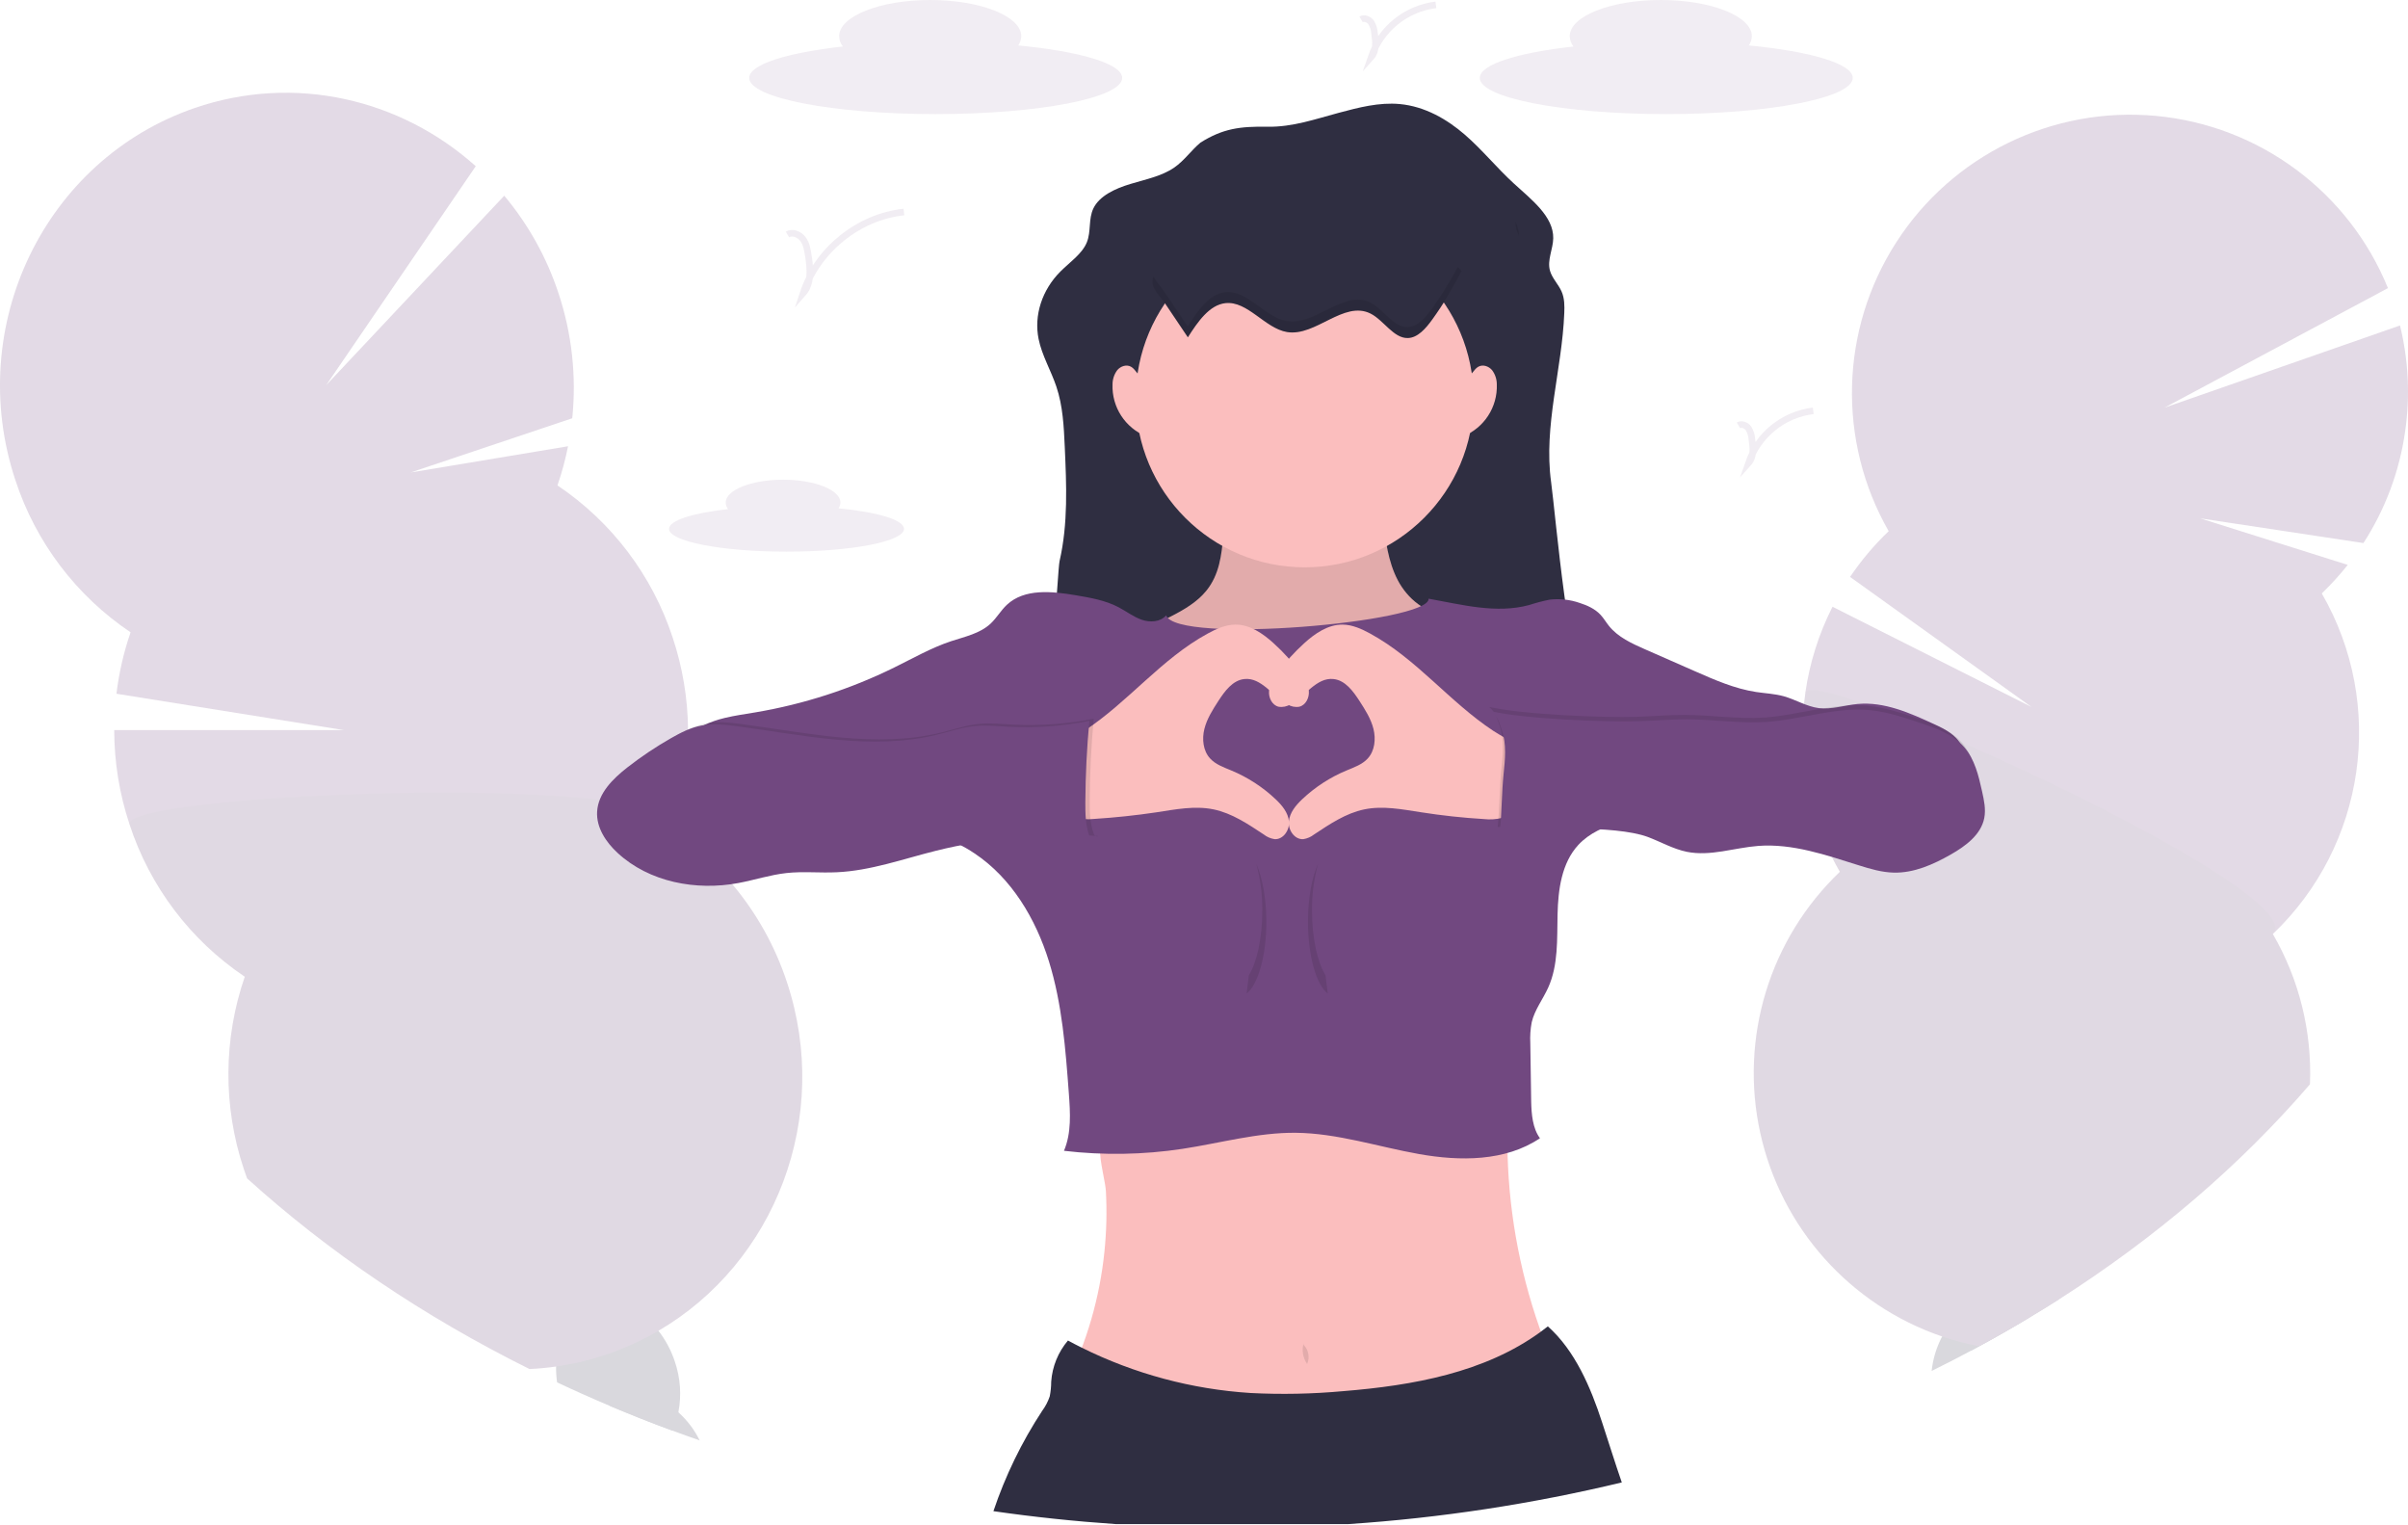
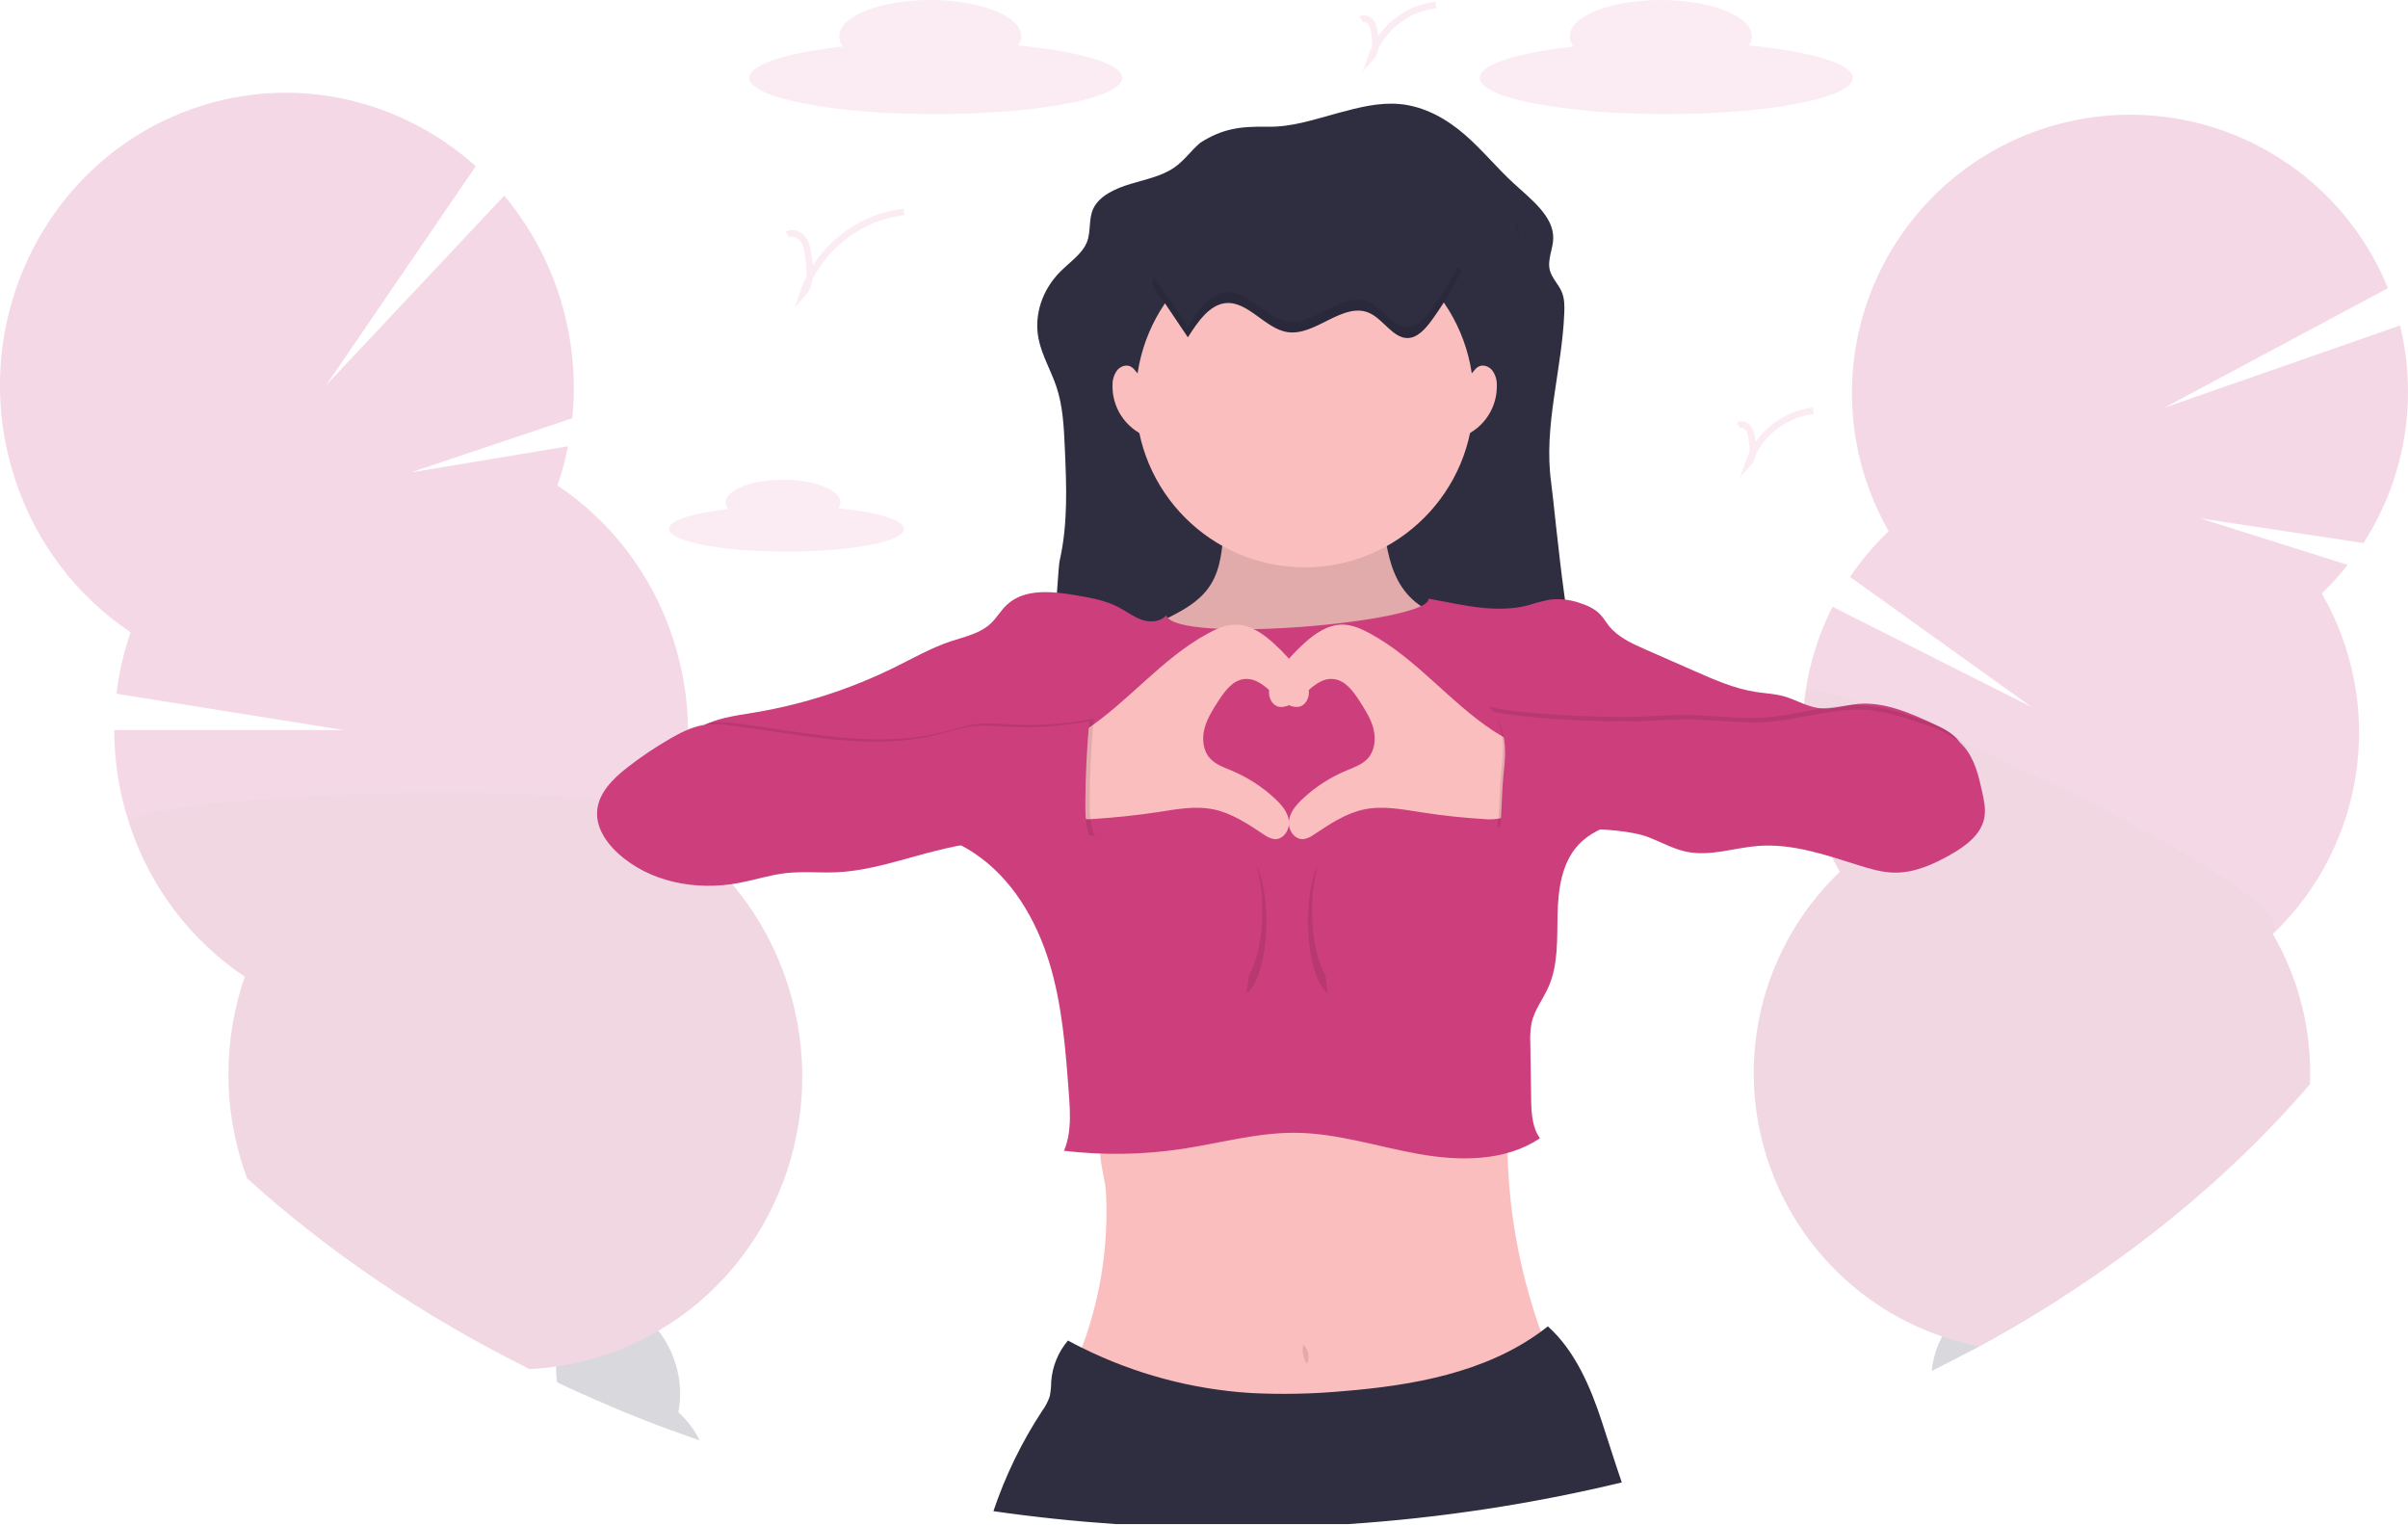
<svg xmlns="http://www.w3.org/2000/svg" id="b762e2c5-0937-4f80-86de-8fcef6019b76" data-name="Layer 1" width="1097.59" height="694.62" viewBox="0 0 1097.59 694.62">
  <g opacity="0.2">
    <path d="M976.46,703q-11.34,6.83-23.13,13.23c-1.22.66-2.44,1.32-3.66,2q-8.86,4.75-18,9.24.07-.72.18-1.44a43.59,43.59,0,0,1,4.58-14.22,35.82,35.82,0,0,1,3.9-6c5.95-7.43,14.21-11.58,22.65-10.37A22,22,0,0,1,976.46,703Z" transform="translate(-51.21 -102.69)" fill="#3f3d56" />
    <path d="M990.32,691.63c-.15,1.07-.34,2.12-.57,3.16Q983.2,699,976.46,703q-11.34,6.83-23.13,13.23c-1.22.66-2.44,1.32-3.66,2a24.36,24.36,0,0,1-4-3.69,31,31,0,0,1-5.31-8.69,43.32,43.32,0,0,1,6-41.93c6-7.43,14.21-11.58,22.65-10.37s15.2,7.52,18.82,16.32A41.79,41.79,0,0,1,990.32,691.63Z" transform="translate(-51.21 -102.69)" fill="#3f3d56" />
    <ellipse cx="970.13" cy="645.93" rx="34.66" ry="26.48" transform="translate(141.57 1411.63) rotate(-81.82)" fill="#3f3d56" />
-     <path d="M1147.49,299.34a126.31,126.31,0,0,1-19,50.84l-74.4-11.26,67.24,21.21a128.68,128.68,0,0,1-11.83,13,126.84,126.84,0,0,1-22.3,155.22,126.22,126.22,0,0,1,16.91,68.48c-31.63,36.81-70.22,69.83-114.33,98Q983.2,699,976.46,703q-11.34,6.83-23.13,13.23c-2.59-.5-5.14-1.07-7.66-1.73-3.13-.79-6.2-1.71-9.21-2.73A126.83,126.83,0,0,1,889.84,500q-1.92-3.31-3.63-6.73h0c-.34-.66-.66-1.32-1-2a126.22,126.22,0,0,1-12.2-61.9l.15-2.21c.09-1.19.2-2.39.32-3.58.18-1.68.39-3.37.63-5.06l0-.16a125.93,125.93,0,0,1,12.38-39.15l90.71,45.68-82.71-59.28a127,127,0,0,1,17.6-20.84A126.83,126.83,0,1,1,1139.66,234l-101.87,54.49,107.36-37.47A126.47,126.47,0,0,1,1147.49,299.34Z" transform="translate(-51.21 -102.69)" fill="#714880" />
+     <path d="M1147.49,299.34a126.31,126.31,0,0,1-19,50.84l-74.4-11.26,67.24,21.21a128.68,128.68,0,0,1-11.83,13,126.84,126.84,0,0,1-22.3,155.22,126.22,126.22,0,0,1,16.91,68.48c-31.63,36.81-70.22,69.83-114.33,98Q983.2,699,976.46,703q-11.34,6.83-23.13,13.23c-2.59-.5-5.14-1.07-7.66-1.73-3.13-.79-6.2-1.71-9.21-2.73A126.83,126.83,0,0,1,889.84,500q-1.92-3.31-3.63-6.73h0c-.34-.66-.66-1.32-1-2a126.22,126.22,0,0,1-12.2-61.9l.15-2.21c.09-1.19.2-2.39.32-3.58.18-1.68.39-3.37.63-5.06l0-.16a125.93,125.93,0,0,1,12.38-39.15l90.71,45.68-82.71-59.28a127,127,0,0,1,17.6-20.84A126.83,126.83,0,1,1,1139.66,234l-101.87,54.49,107.36-37.47A126.47,126.47,0,0,1,1147.49,299.34Z" transform="translate(-51.21 -102.69)" fill="#cc3e7c" />
    <path d="M1104.08,596.79c-31.63,36.81-70.22,69.83-114.33,98Q983.2,699,976.46,703q-11.34,6.83-23.13,13.23c-2.59-.5-5.14-1.07-7.66-1.73-3.13-.79-6.2-1.71-9.21-2.73A126.83,126.83,0,0,1,889.84,500q-1.92-3.31-3.63-6.73h0c-.34-.66-.66-1.32-1-2a126.22,126.22,0,0,1-12.2-61.9l.15-2.21c.09-1.19.2-2.39.32-3.58.18-1.68.39-3.37.63-5.06l0-.16c.78-2.7,11.1-.43,26.82,5h0l3.32,1.18c3.48,1.25,7.19,2.63,11.09,4.14h0c8.51,3.28,17.91,7.15,27.83,11.43h0l.65.28h0l1.38.6h0c66.7,28.92,154.44,75.32,141.86,87.3A126.22,126.22,0,0,1,1104.08,596.79Z" transform="translate(-51.21 -102.69)" opacity="0.1" />
  </g>
  <g opacity="0.2">
    <path d="M370.12,759.12q-6.3-2.18-12.51-4.48-14.46-5.32-28.47-11.25a20.79,20.79,0,0,1,6.35-3.52c8.33-2.86,17.48-.13,24.93,6.45A42.3,42.3,0,0,1,370.12,759.12Z" transform="translate(-51.21 -102.69)" fill="#3f3d56" />
    <path d="M360.42,746.32a33.41,33.41,0,0,1-2.81,8.32q-14.46-5.32-28.47-11.25-12.19-5.13-24-10.71a45.51,45.51,0,0,1-.46-7.21,40.42,40.42,0,0,1,.8-7.48c2-9.83,7.66-17.66,16-20.52s17.48-.13,24.93,6.46a39.43,39.43,0,0,1,4.94,5.26,46.59,46.59,0,0,1,7.48,14.08A45.05,45.05,0,0,1,360.42,746.32Z" transform="translate(-51.21 -102.69)" fill="#3f3d56" />
    <ellipse cx="318.87" cy="689.76" rx="27.32" ry="36.55" transform="translate(-244.25 25.48) rotate(-17.54)" fill="#3f3d56" />
    <ellipse cx="304.81" cy="647.35" rx="27.32" ry="36.55" transform="matrix(0.95, -0.3, 0.3, 0.95, -232.13, 19.27)" fill="#3f3d56" />
-     <path d="M351.3,709.19q-4.17,2.44-8.56,4.57a129.57,129.57,0,0,1-14.53,6,127.24,127.24,0,0,1-13.81,3.91q-4.87,1.1-9.75,1.79-6.06.87-12.09,1.14c-48.32-24-91.7-53.36-128.72-86.89-.53-1.42-1-2.85-1.51-4.3a136.3,136.3,0,0,1,.46-87.6,133.67,133.67,0,0,1-52.52-69.38,136.77,136.77,0,0,1-7-43H208L104.29,418.85a136,136,0,0,1,6.44-28,133.61,133.61,0,0,1-52.52-69.37c-23.26-70.11,13.31-146,81.68-169.54,45.77-15.74,94.18-4,128.17,26.5l-68.15,99.76,81.14-86.32a135,135,0,0,1,24.72,44.42,136.59,136.59,0,0,1,6.28,57L238.42,318l71.7-11.93a135.2,135.2,0,0,1-4.81,17.84,133.65,133.65,0,0,1,52.52,69.37,136.8,136.8,0,0,1,7,41.84v.11c0,1.1,0,2.2,0,3.3,0,.47,0,.93,0,1.4a136,136,0,0,1-7.41,41,132,132,0,0,1,27,24.05c.2.22.39.44.57.67a134.83,134.83,0,0,1,24.91,44.65C430.37,612,404.46,678.2,351.3,709.19Z" transform="translate(-51.21 -102.69)" fill="#714880" />
+     <path d="M351.3,709.19q-4.17,2.44-8.56,4.57a129.57,129.57,0,0,1-14.53,6,127.24,127.24,0,0,1-13.81,3.91q-4.87,1.1-9.75,1.79-6.06.87-12.09,1.14c-48.32-24-91.7-53.36-128.72-86.89-.53-1.42-1-2.85-1.51-4.3a136.3,136.3,0,0,1,.46-87.6,133.67,133.67,0,0,1-52.52-69.38,136.77,136.77,0,0,1-7-43H208L104.29,418.85a136,136,0,0,1,6.44-28,133.61,133.61,0,0,1-52.52-69.37c-23.26-70.11,13.31-146,81.68-169.54,45.77-15.74,94.18-4,128.17,26.5l-68.15,99.76,81.14-86.32a135,135,0,0,1,24.72,44.42,136.59,136.59,0,0,1,6.28,57L238.42,318l71.7-11.93a135.2,135.2,0,0,1-4.81,17.84,133.65,133.65,0,0,1,52.52,69.37,136.8,136.8,0,0,1,7,41.84v.11c0,1.1,0,2.2,0,3.3,0,.47,0,.93,0,1.4a136,136,0,0,1-7.41,41,132,132,0,0,1,27,24.05c.2.22.39.44.57.67a134.83,134.83,0,0,1,24.91,44.65C430.37,612,404.46,678.2,351.3,709.19Z" transform="translate(-51.21 -102.69)" fill="#cc3e7c" />
    <path d="M351.3,709.19q-4.17,2.44-8.56,4.57a129.57,129.57,0,0,1-14.53,6,127.24,127.24,0,0,1-13.81,3.91q-4.87,1.1-9.75,1.79-6.06.87-12.09,1.14c-48.32-24-91.7-53.36-128.72-86.89-.53-1.42-1-2.85-1.51-4.3a136.3,136.3,0,0,1,.46-87.6,133.67,133.67,0,0,1-52.52-69.38c-3.59-10.82,146.12-19.55,214.31-11.18l1.59.2c20.7,2.67,33.41,7,31.2,13.41a132,132,0,0,1,27,24.05c.2.22.39.44.57.67a134.83,134.83,0,0,1,24.91,44.65C430.37,612,404.46,678.2,351.3,709.19Z" transform="translate(-51.21 -102.69)" opacity="0.1" />
  </g>
-   <path d="M433.42,334.35a4.74,4.74,0,0,0,.86-2.64c0-5.75-11.71-10.4-26.15-10.4S382,326,382,331.71a5,5,0,0,0,1.07,3c-16.07,1.79-26.9,5.16-26.9,9,0,5.74,24,10.39,53.55,10.39s53.55-4.65,53.55-10.39C463.26,339.59,451.1,336.05,433.42,334.35Z" transform="translate(-51.21 -102.69)" fill="#714880" opacity="0.1" />
-   <path d="M848.34,123.4a7.61,7.61,0,0,0,1.37-4.21c0-9.11-18.58-16.5-41.5-16.5s-41.5,7.39-41.5,16.5a7.81,7.81,0,0,0,1.71,4.69c-25.52,2.85-42.71,8.19-42.71,14.31,0,9.11,38,16.5,85,16.5s85-7.39,85-16.5C895.71,131.7,876.4,126.09,848.34,123.4Z" transform="translate(-51.21 -102.69)" fill="#714880" opacity="0.1" />
-   <path d="M515.34,123.4a7.61,7.61,0,0,0,1.37-4.21c0-9.11-18.58-16.5-41.5-16.5s-41.5,7.39-41.5,16.5a7.81,7.81,0,0,0,1.71,4.69c-25.52,2.85-42.71,8.19-42.71,14.31,0,9.11,38.05,16.5,85,16.5s85-7.39,85-16.5C562.71,131.7,543.4,126.09,515.34,123.4Z" transform="translate(-51.21 -102.69)" fill="#714880" opacity="0.1" />
-   <path d="M410.13,209.54c2.34-1.35,5.48-.06,7.08,2.11s2.06,5,2.46,7.63c.89,5.91,1.53,12.7-2.45,17.16,6.51-19.77,25.26-34.92,46-37.13" transform="translate(-51.21 -102.69)" fill="none" stroke="#714880" stroke-miterlimit="10" stroke-width="3" opacity="0.1" />
-   <path d="M671.6,111.52c1.5-.87,3.53,0,4.56,1.35a10.7,10.7,0,0,1,1.57,4.91c.57,3.8,1,8.16-1.57,11a35.86,35.86,0,0,1,29.55-23.87" transform="translate(-51.21 -102.69)" fill="none" stroke="#714880" stroke-miterlimit="10" stroke-width="3" opacity="0.1" />
-   <path d="M843.6,296.52c1.5-.87,3.53,0,4.56,1.35a10.7,10.7,0,0,1,1.57,4.91c.57,3.8,1,8.16-1.57,11a35.86,35.86,0,0,1,29.55-23.87" transform="translate(-51.21 -102.69)" fill="none" stroke="#714880" stroke-miterlimit="10" stroke-width="3" opacity="0.1" />
+   <path d="M433.42,334.35a4.74,4.74,0,0,0,.86-2.64c0-5.75-11.71-10.4-26.15-10.4S382,326,382,331.71a5,5,0,0,0,1.07,3c-16.07,1.79-26.9,5.16-26.9,9,0,5.74,24,10.39,53.55,10.39s53.55-4.65,53.55-10.39C463.26,339.59,451.1,336.05,433.42,334.35Z" transform="translate(-51.21 -102.69)" fill="#cc3e7c" opacity="0.1" />
+   <path d="M848.34,123.4a7.61,7.61,0,0,0,1.37-4.21c0-9.11-18.58-16.5-41.5-16.5s-41.5,7.39-41.5,16.5a7.81,7.81,0,0,0,1.71,4.69c-25.52,2.85-42.71,8.19-42.71,14.31,0,9.11,38,16.5,85,16.5s85-7.39,85-16.5C895.71,131.7,876.4,126.09,848.34,123.4Z" transform="translate(-51.21 -102.69)" fill="#cc3e7c" opacity="0.1" />
+   <path d="M515.34,123.4a7.61,7.61,0,0,0,1.37-4.21c0-9.11-18.58-16.5-41.5-16.5s-41.5,7.39-41.5,16.5a7.81,7.81,0,0,0,1.71,4.69c-25.52,2.85-42.71,8.19-42.71,14.31,0,9.11,38.05,16.5,85,16.5s85-7.39,85-16.5C562.71,131.7,543.4,126.09,515.34,123.4Z" transform="translate(-51.21 -102.69)" fill="#cc3e7c" opacity="0.1" />
+   <path d="M410.13,209.54c2.34-1.35,5.48-.06,7.08,2.11s2.06,5,2.46,7.63c.89,5.91,1.53,12.7-2.45,17.16,6.51-19.77,25.26-34.92,46-37.13" transform="translate(-51.21 -102.69)" fill="none" stroke="#cc3e7c" stroke-miterlimit="10" stroke-width="3" opacity="0.1" />
+   <path d="M671.6,111.52c1.5-.87,3.53,0,4.56,1.35a10.7,10.7,0,0,1,1.57,4.91c.57,3.8,1,8.16-1.57,11a35.86,35.86,0,0,1,29.55-23.87" transform="translate(-51.21 -102.69)" fill="none" stroke="#cc3e7c" stroke-miterlimit="10" stroke-width="3" opacity="0.1" />
+   <path d="M843.6,296.52c1.5-.87,3.53,0,4.56,1.35a10.7,10.7,0,0,1,1.57,4.91c.57,3.8,1,8.16-1.57,11a35.86,35.86,0,0,1,29.55-23.87" transform="translate(-51.21 -102.69)" fill="none" stroke="#cc3e7c" stroke-miterlimit="10" stroke-width="3" opacity="0.1" />
  <path d="M598.39,167.68c-4.28,3.58-7.3,8.17-12,11.4-5.66,3.9-13.09,5.38-20,7.47s-14,5.37-16.78,11.06c-2.36,4.87-1,10.52-3,15.5-2.15,5.29-7.73,9-12,13.27-8.44,8.42-12.19,20-10,30.8,1.51,7.47,5.64,14.37,8.09,21.66,3,8.92,3.42,18.27,3.84,27.52.78,17.37,1.55,34.91-2.36,52-1,4.29-3.7,69.52-8.93,69.39,13.88-1.19,27.84-1.32,41.79-1.46l209-2c-9.63-12.6-15.78-87.06-17.82-101.91-3.52-25.6,5-51.23,6-77,.14-3.32.14-6.73-1.23-9.85-1.44-3.27-4.32-6.06-5.28-9.45-1.38-4.85,1.39-9.82,1.48-14.8.18-10-10-17.67-18.07-25.08-7.78-7.13-14.25-15.23-22.28-22.18s-18.12-12.84-29.6-13.91c-9.43-.87-18.8,1.58-27.83,4-10.77,2.88-21,6.52-32.43,6.34C616.37,160.23,608.6,161.28,598.39,167.68Z" transform="translate(-51.21 -102.69)" fill="#2f2e41" />
  <g opacity="0.1">
    <path d="M742.35,207.07a13.94,13.94,0,0,0,1.26,3.14A18.46,18.46,0,0,0,742,203.7,12,12,0,0,0,742.35,207.07Z" transform="translate(-51.21 -102.69)" />
    <path d="M539.66,367.64l-1.16.1A5.45,5.45,0,0,0,539.66,367.64Z" transform="translate(-51.21 -102.69)" />
  </g>
  <path d="M756.69,728a8.81,8.81,0,0,1-4.4,1.79c-25.57,5.25-51.37,9.73-77.44,11.15-23,1.26-46.07.13-69.08-1s-46-2.27-68.46-6.92a174.48,174.48,0,0,0,17.3-59.81,176.59,176.59,0,0,0,.69-27.5,30.75,30.75,0,0,0-.4-3.29c-1.07-6.58-3.71-16.11-1.31-20.87,3.08-6.12,14.91-6.32,20.69-7.46,9.82-1.93,19.69-3.54,29.6-4.89,39.33-5.35,79.06-6.57,118.69-7.76,5.32-.16,11.66.2,14.43,4.75,1.55,2.55,1.47,5.73,1.39,8.72q-.27,9.71.19,19.42A259.76,259.76,0,0,0,756.76,718C758.08,721.27,759.29,725.55,756.69,728Z" transform="translate(-51.21 -102.69)" fill="#fbbebe" />
  <path d="M601.09,371.89c-4.18,5.15-10.07,8.61-16,11.65a199.86,199.86,0,0,1-21.85,9.68c-1.51,2.29-.31,5.33,1,7.77,11.73,22.78,27.43,45.42,51.11,55.21,12.15,5,25.48,6.25,38.58,7.42,4.08.36,8.24.72,12.22-.26s7.68-3.35,11-5.86a102.61,102.61,0,0,0,39.72-67.73c.32-2.39.32-5.32-1.73-6.6-1.25-.77-2.84-.62-4.31-.61-9.59.1-18.09-7-22.52-15.49s-5.61-18.28-6.7-27.81c0-.21-56.38-1.4-61.47-1.44-7.94-.07-10.56.86-11.33,9C608,355.8,607,364.57,601.09,371.89Z" transform="translate(-51.21 -102.69)" fill="#fbbebe" />
  <path d="M601.09,371.89c-4.18,5.15-10.07,8.61-16,11.65a199.86,199.86,0,0,1-21.85,9.68c-1.51,2.29-.31,5.33,1,7.77,11.73,22.78,27.43,45.42,51.11,55.21,12.15,5,25.48,6.25,38.58,7.42,4.08.36,8.24.72,12.22-.26s7.68-3.35,11-5.86a102.61,102.61,0,0,0,39.72-67.73c.32-2.39.32-5.32-1.73-6.6-1.25-.77-2.84-.62-4.31-.61-9.59.1-18.09-7-22.52-15.49s-5.61-18.28-6.7-27.81c0-.21-56.38-1.4-61.47-1.44-7.94-.07-10.56.86-11.33,9C608,355.8,607,364.57,601.09,371.89Z" transform="translate(-51.21 -102.69)" opacity="0.1" />
  <circle cx="594.69" cy="181.55" r="77" fill="#fbbebe" />
-   <path d="M702.37,375.53c.85,10.8-115.22,20.91-119.6,7.59-2.6,3.07-7.37,3.32-11.17,2s-7-3.86-10.6-5.73c-6-3.13-12.76-4.29-19.41-5.42-10.83-1.83-23.41-3.17-31.43,4.34-2.77,2.59-4.66,6-7.44,8.6-4.86,4.52-11.73,5.93-18,8-9.05,3-17.39,7.8-25.94,12a229.85,229.85,0,0,1-63.19,20.42c-4.67.79-9.37,1.43-14,2.54-6.5,1.56-13,4.23-17.43,9.24,5.18,6.62,12.62,10.23,20.61,12.84l77.1,25.2c11.6,3.79,23.38,7.66,33.53,14.45,16.91,11.28,27.91,29.82,33.93,49.23s7.57,39.89,9.07,60.16c.65,8.81,1.24,18-2.22,26.16a202.47,202.47,0,0,0,54-.89c17.21-2.62,34.23-7.48,51.64-7.32,19,.19,37.41,6.35,56.14,9.68s39.4,3.43,55.18-7.2c-3.36-4.53-3.87-11-4-16.62l-.4-26.63a39.52,39.52,0,0,1,.64-9.6c1.34-5.7,5.11-10.48,7.52-15.81,4.65-10.29,4-22.05,4.26-33.34S763,496,770.63,487.74c5-5.39,12-8.45,19.1-10.34,12.14-3.24,24.84-3.45,37.38-4.34a334.68,334.68,0,0,0,118-30.73c-2.22-4.69-7.38-7.35-12.09-9.53-11.14-5.15-22.94-10.43-35.16-9.28-5.91.56-11.76,2.62-17.65,1.87-5.58-.72-10.52-3.88-15.94-5.39-4.11-1.14-8.41-1.31-12.63-1.95-9.74-1.49-18.88-5.5-27.89-9.47l-22.76-10c-6-2.65-12.25-5.48-16.37-10.6-1.34-1.67-2.42-3.55-3.88-5.12-2.51-2.69-6-4.28-9.49-5.39a30.74,30.74,0,0,0-13.67-1.5,80.36,80.36,0,0,0-9.35,2.45C733.19,382.48,717.67,378.26,702.37,375.53Z" transform="translate(-51.21 -102.69)" fill="#714880" />
+   <path d="M702.37,375.53c.85,10.8-115.22,20.91-119.6,7.59-2.6,3.07-7.37,3.32-11.17,2s-7-3.86-10.6-5.73c-6-3.13-12.76-4.29-19.41-5.42-10.83-1.83-23.41-3.17-31.43,4.34-2.77,2.59-4.66,6-7.44,8.6-4.86,4.52-11.73,5.93-18,8-9.05,3-17.39,7.8-25.94,12a229.85,229.85,0,0,1-63.19,20.42c-4.67.79-9.37,1.43-14,2.54-6.5,1.56-13,4.23-17.43,9.24,5.18,6.62,12.62,10.23,20.61,12.84l77.1,25.2c11.6,3.79,23.38,7.66,33.53,14.45,16.91,11.28,27.91,29.82,33.93,49.23s7.57,39.89,9.07,60.16c.65,8.81,1.24,18-2.22,26.16a202.47,202.47,0,0,0,54-.89c17.21-2.62,34.23-7.48,51.64-7.32,19,.19,37.41,6.35,56.14,9.68s39.4,3.43,55.18-7.2c-3.36-4.53-3.87-11-4-16.62l-.4-26.63a39.52,39.52,0,0,1,.64-9.6c1.34-5.7,5.11-10.48,7.52-15.81,4.65-10.29,4-22.05,4.26-33.34S763,496,770.63,487.74c5-5.39,12-8.45,19.1-10.34,12.14-3.24,24.84-3.45,37.38-4.34a334.68,334.68,0,0,0,118-30.73c-2.22-4.69-7.38-7.35-12.09-9.53-11.14-5.15-22.94-10.43-35.16-9.28-5.91.56-11.76,2.62-17.65,1.87-5.58-.72-10.52-3.88-15.94-5.39-4.11-1.14-8.41-1.31-12.63-1.95-9.74-1.49-18.88-5.5-27.89-9.47l-22.76-10c-6-2.65-12.25-5.48-16.37-10.6-1.34-1.67-2.42-3.55-3.88-5.12-2.51-2.69-6-4.28-9.49-5.39a30.74,30.74,0,0,0-13.67-1.5,80.36,80.36,0,0,0-9.35,2.45C733.19,382.48,717.67,378.26,702.37,375.53Z" transform="translate(-51.21 -102.69)" fill="#cc3e7c" />
  <path d="M790.44,778.28a744.85,744.85,0,0,1-124.8,19h-.07l-105.61,0h-.06q-28.35-1.93-55.88-5.9a198.58,198.58,0,0,1,22.21-45.7,23.93,23.93,0,0,0,3.46-6.62,34.86,34.86,0,0,0,.67-6.71A32.49,32.49,0,0,1,538,713.61q3.12,1.7,6.3,3.27a201.68,201.68,0,0,0,76.94,20.65,296.28,296.28,0,0,0,42.23-.85c31.66-2.55,64.58-8.43,90.08-27.1,1.07-.78,2.13-1.59,3.18-2.42,12.39,11,19.56,27.86,24.69,43.62C784.47,760,787.29,769.2,790.44,778.28Z" transform="translate(-51.21 -102.69)" fill="#2f2e41" />
  <path d="M645.48,714.66a11.07,11.07,0,0,0,1.52,9.63,7.79,7.79,0,0,0-1.62-8.72Z" transform="translate(-51.21 -102.69)" opacity="0.1" />
  <path d="M601.73,391.4c3.88-2.12,8.07-4,12.49-4.06,6.64-.06,12.58,4,17.5,8.48A89.62,89.62,0,0,1,644,409.44c1.8,2.45,3.52,5.14,3.79,8.17s-1.39,6.44-4.35,7.16a7.67,7.67,0,0,1-5.39-1.09c-6.84-3.76-11.91-12.37-19.67-11.53-5.32.57-8.92,5.52-11.83,10-2.59,4-5.21,8.11-6.37,12.73s-.6,10,2.62,13.48c2.5,2.73,6.15,4,9.56,5.42A66.63,66.63,0,0,1,632.73,467c2.87,2.74,5.6,6,6,10s-2.63,8.4-6.59,8.12a10.55,10.55,0,0,1-4.89-2.13c-7.16-4.73-14.47-9.69-22.87-11.43-8.55-1.77-17.38,0-26,1.32Q564.2,475,549.88,475.9a23.83,23.83,0,0,1-8.47-.55c-9.44-2.92-12.19-14.93-11.09-23.61,1.17-9.28,8-11.39,15.14-16C565.54,422.6,580.44,403,601.73,391.4Z" transform="translate(-51.21 -102.69)" fill="#fbbebe" />
  <path d="M675.7,391.4c-3.89-2.12-8.07-4-12.5-4.06-6.64-.06-12.58,4-17.5,8.48a89.62,89.62,0,0,0-12.27,13.62c-1.79,2.45-3.51,5.14-3.78,8.17s1.38,6.44,4.34,7.16a7.7,7.7,0,0,0,5.4-1.09c6.84-3.76,11.91-12.37,19.66-11.53,5.33.57,8.93,5.52,11.83,10,2.59,4,5.22,8.11,6.37,12.73s.6,10-2.62,13.48c-2.49,2.73-6.15,4-9.56,5.42A66.75,66.75,0,0,0,644.69,467c-2.87,2.74-5.59,6-6,10s2.63,8.4,6.59,8.12a10.51,10.51,0,0,0,4.89-2.13c7.16-4.73,14.47-9.69,22.87-11.43,8.55-1.77,17.38,0,26,1.32,9.43,1.48,18.94,2.51,28.47,3.08a23.89,23.89,0,0,0,8.48-.55c9.43-2.92,12.18-14.93,11.09-23.61-1.18-9.28-8-11.39-15.15-16C711.89,422.6,697,403,675.7,391.4Z" transform="translate(-51.21 -102.69)" fill="#fbbebe" />
  <path d="M592.66,256.42c4.48-7.08,9.8-14.76,17.07-15.58,10.15-1.15,18.08,11.54,28.18,13.18,13,2.12,25.78-14.52,38-8.44,6,3,10.48,11.32,17,11.16,4.51-.1,8.18-4.33,11.17-8.48a158.2,158.2,0,0,0,13.35-22.12c-12.41-14.23-30.46-17.48-47.31-20.07l-28.33-4.35c-6.82-1.05-13.76-2.09-20.54-.64-6.13,1.31-11.85,4.61-17.4,8.08-6.62,4.16-22.19,10.84-26.25,18.58-2.83,5.37,1.06,7.87,4.71,13.28Q587.46,248.72,592.66,256.42Z" transform="translate(-51.21 -102.69)" fill="#2f2e41" />
  <path d="M549.75,430.22a149,149,0,0,1-37.35,2.66c-4.91-.26-9.84-.77-14.73-.31-5.9.56-11.57,2.51-17.32,3.93-29.79,7.33-60.92.17-91.33-3.85-5.37-.71-10.86-1.32-16.18-.28-4.87.95-9.37,3.23-13.68,5.68a165.25,165.25,0,0,0-20,13.39c-6.63,5.18-13.32,11.78-13.78,20.17-.4,7.22,4,13.87,9.33,18.78,14.4,13.33,35.78,17.34,55.06,13.73,7.33-1.37,14.48-3.73,21.89-4.55,7.59-.84,15.26,0,22.89-.36,15.5-.69,30.34-6.08,45.39-9.83a218.63,218.63,0,0,1,71.94-5.64,1.55,1.55,0,0,1-2.13-1.09c-1.77-4.88-1.86-10.19-1.83-15.38C548,454.68,548.59,442.76,549.75,430.22Z" transform="translate(-51.21 -102.69)" opacity="0.1" />
-   <path d="M547.75,431.22a149,149,0,0,1-37.35,2.66c-4.91-.26-9.84-.77-14.73-.31-5.9.56-11.57,2.51-17.32,3.93-29.79,7.33-60.92.17-91.33-3.85-5.37-.71-10.86-1.32-16.18-.28-4.87.95-9.37,3.23-13.68,5.68a165.25,165.25,0,0,0-20,13.39c-6.63,5.18-13.32,11.78-13.78,20.17-.4,7.22,4,13.87,9.33,18.78,14.4,13.33,35.78,17.34,55.06,13.73,7.33-1.37,14.48-3.73,21.89-4.55,7.59-.84,15.26,0,22.89-.36,15.5-.69,30.34-6.08,45.39-9.83a218.63,218.63,0,0,1,71.94-5.64,1.55,1.55,0,0,1-2.13-1.09c-1.77-4.88-1.86-10.19-1.83-15.38C546,455.68,546.59,443.76,547.75,431.22Z" transform="translate(-51.21 -102.69)" fill="#714880" />
+   <path d="M547.75,431.22a149,149,0,0,1-37.35,2.66c-4.91-.26-9.84-.77-14.73-.31-5.9.56-11.57,2.51-17.32,3.93-29.79,7.33-60.92.17-91.33-3.85-5.37-.71-10.86-1.32-16.18-.28-4.87.95-9.37,3.23-13.68,5.68a165.25,165.25,0,0,0-20,13.39c-6.63,5.18-13.32,11.78-13.78,20.17-.4,7.22,4,13.87,9.33,18.78,14.4,13.33,35.78,17.34,55.06,13.73,7.33-1.37,14.48-3.73,21.89-4.55,7.59-.84,15.26,0,22.89-.36,15.5-.69,30.34-6.08,45.39-9.83a218.63,218.63,0,0,1,71.94-5.64,1.55,1.55,0,0,1-2.13-1.09c-1.77-4.88-1.86-10.19-1.83-15.38C546,455.68,546.59,443.76,547.75,431.22Z" transform="translate(-51.21 -102.69)" fill="#cc3e7c" />
  <path d="M730,424.87c15.24,3.47,51.92,5,67.54,4.48,7.13-.22,14.24-.86,21.37-.84,12.22,0,24.42,2,36.61,1.19,15.75-1.08,31.22-6.87,46.93-5.38,7.72.74,15.15,3.2,22.51,5.66s15.38,5.24,20.56,11.22c4.8,5.54,6.55,13,8.14,20.16.89,4,1.78,8.13,1,12.14-1.49,7.61-8.5,12.76-15.23,16.6-8,4.56-16.78,8.48-26,8.27-5.47-.12-10.79-1.7-16-3.34-14.93-4.69-30.19-10-45.79-8.83-10.91.84-21.81,4.86-32.54,2.69-6.31-1.28-12-4.62-18-6.84-14.62-5.35-51.73-3.93-67.23-2.45.9-8.71.79-17.49,1.69-26.21.7-6.67,1.37-13.58-.77-19.94C733.45,429.64,733,427.57,730,424.87Z" transform="translate(-51.21 -102.69)" opacity="0.1" />
-   <path d="M731,426.87c15.24,3.47,51.92,5,67.54,4.48,7.13-.22,14.24-.86,21.37-.84,12.22,0,24.42,2,36.61,1.19,15.75-1.08,31.22-6.87,46.93-5.38,7.72.74,15.15,3.2,22.51,5.66s15.38,5.24,20.56,11.22c4.8,5.54,6.55,13,8.14,20.16.89,4,1.78,8.13,1,12.14-1.49,7.61-8.5,12.76-15.23,16.6-8,4.56-16.78,8.48-26,8.27-5.47-.12-10.79-1.7-16-3.34-14.93-4.69-30.19-10-45.79-8.83-10.91.84-21.81,4.86-32.54,2.69-6.31-1.28-12-4.62-18-6.84-14.62-5.35-51.73-3.93-67.23-2.45.9-8.71.79-17.49,1.69-26.21.7-6.67,1.37-13.58-.77-19.94C734.45,431.64,734,429.57,731,426.87Z" transform="translate(-51.21 -102.69)" fill="#714880" />
+   <path d="M731,426.87c15.24,3.47,51.92,5,67.54,4.48,7.13-.22,14.24-.86,21.37-.84,12.22,0,24.42,2,36.61,1.19,15.75-1.08,31.22-6.87,46.93-5.38,7.72.74,15.15,3.2,22.51,5.66s15.38,5.24,20.56,11.22c4.8,5.54,6.55,13,8.14,20.16.89,4,1.78,8.13,1,12.14-1.49,7.61-8.5,12.76-15.23,16.6-8,4.56-16.78,8.48-26,8.27-5.47-.12-10.79-1.7-16-3.34-14.93-4.69-30.19-10-45.79-8.83-10.91.84-21.81,4.86-32.54,2.69-6.31-1.28-12-4.62-18-6.84-14.62-5.35-51.73-3.93-67.23-2.45.9-8.71.79-17.49,1.69-26.21.7-6.67,1.37-13.58-.77-19.94C734.45,431.64,734,429.57,731,426.87Z" transform="translate(-51.21 -102.69)" fill="#cc3e7c" />
  <path d="M572.11,274.59c-2.34-.61-3.24-3.57-5.35-4.76s-4.75-.25-6.27,1.52a10.82,10.82,0,0,0-2.18,6.5,24.58,24.58,0,0,0,15.4,23.72,100.19,100.19,0,0,1-2.4-27.78Z" transform="translate(-51.21 -102.69)" fill="#fbbebe" />
  <path d="M719.68,274.59c2.34-.61,3.23-3.57,5.34-4.76s4.75-.25,6.27,1.52a10.75,10.75,0,0,1,2.18,6.5,24.58,24.58,0,0,1-15.4,23.72,100.19,100.19,0,0,0,2.4-27.78Z" transform="translate(-51.21 -102.69)" fill="#fbbebe" />
  <g opacity="0.1">
    <path d="M623.83,496.34a77.76,77.76,0,0,1,2.75,21.4c0,12.57-2.47,23.54-6.15,29.43-.31,2.8-.66,5.58-1,8.31,5.19-4,9-17.14,9-32.74C628.39,512.08,626.61,502.57,623.83,496.34Z" transform="translate(-51.21 -102.69)" />
  </g>
  <g opacity="0.1">
    <path d="M652,496.34a77.73,77.73,0,0,0-2.76,21.4c0,12.57,2.48,23.54,6.16,29.43.31,2.8.65,5.58,1,8.31-5.19-4-9-17.14-9-32.74C647.39,512.08,649.17,502.57,652,496.34Z" transform="translate(-51.21 -102.69)" />
  </g>
  <path d="M704,243.26c-3,4.15-6.66,8.38-11.17,8.48-6.53.16-11-8.14-17-11.16-12.17-6.08-24.92,10.56-38,8.44-10.1-1.64-18-14.33-28.18-13.18-7.27.82-12.59,8.5-17.07,15.58q-5.2-7.69-10.39-15.4c-2-3-4.17-5.15-5.14-7.37-1.94,4.76,1.7,7.28,5.14,12.37s6.92,10.27,10.39,15.4c4.48-7.08,9.8-14.76,17.07-15.58,10.15-1.15,18.08,11.54,28.18,13.18,13,2.12,25.78-14.52,38-8.44,6,3,10.48,11.32,17,11.16,4.51-.1,8.18-4.33,11.17-8.48a158.2,158.2,0,0,0,13.35-22.12c-.54-.62-1.1-1.22-1.67-1.8A159.65,159.65,0,0,1,704,243.26Z" transform="translate(-51.21 -102.69)" opacity="0.1" />
</svg>
